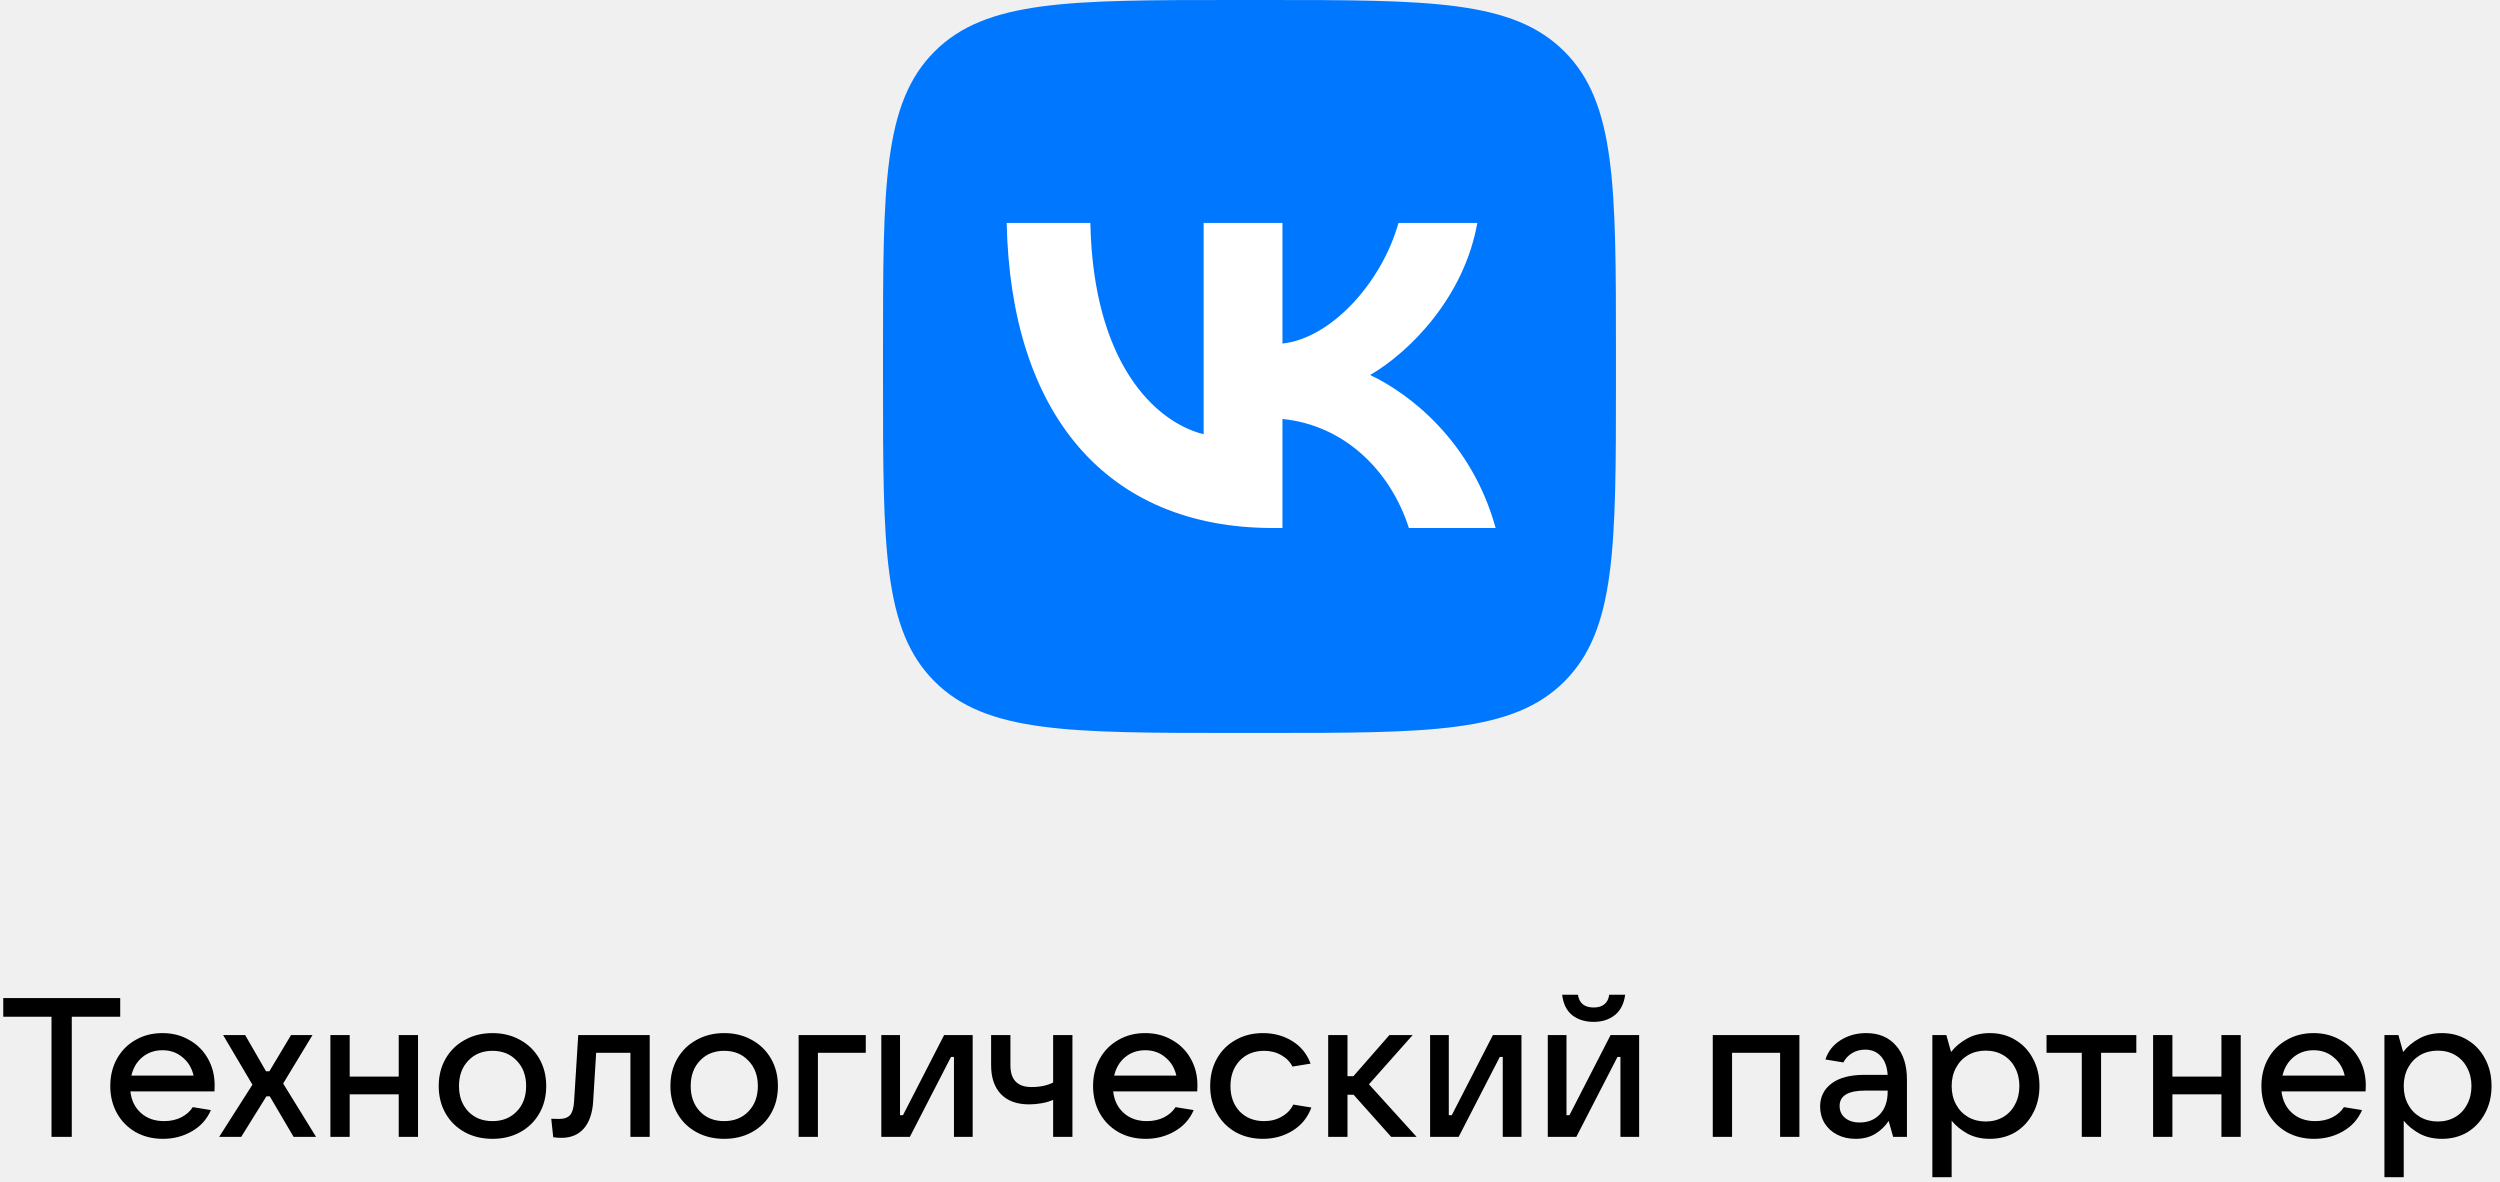
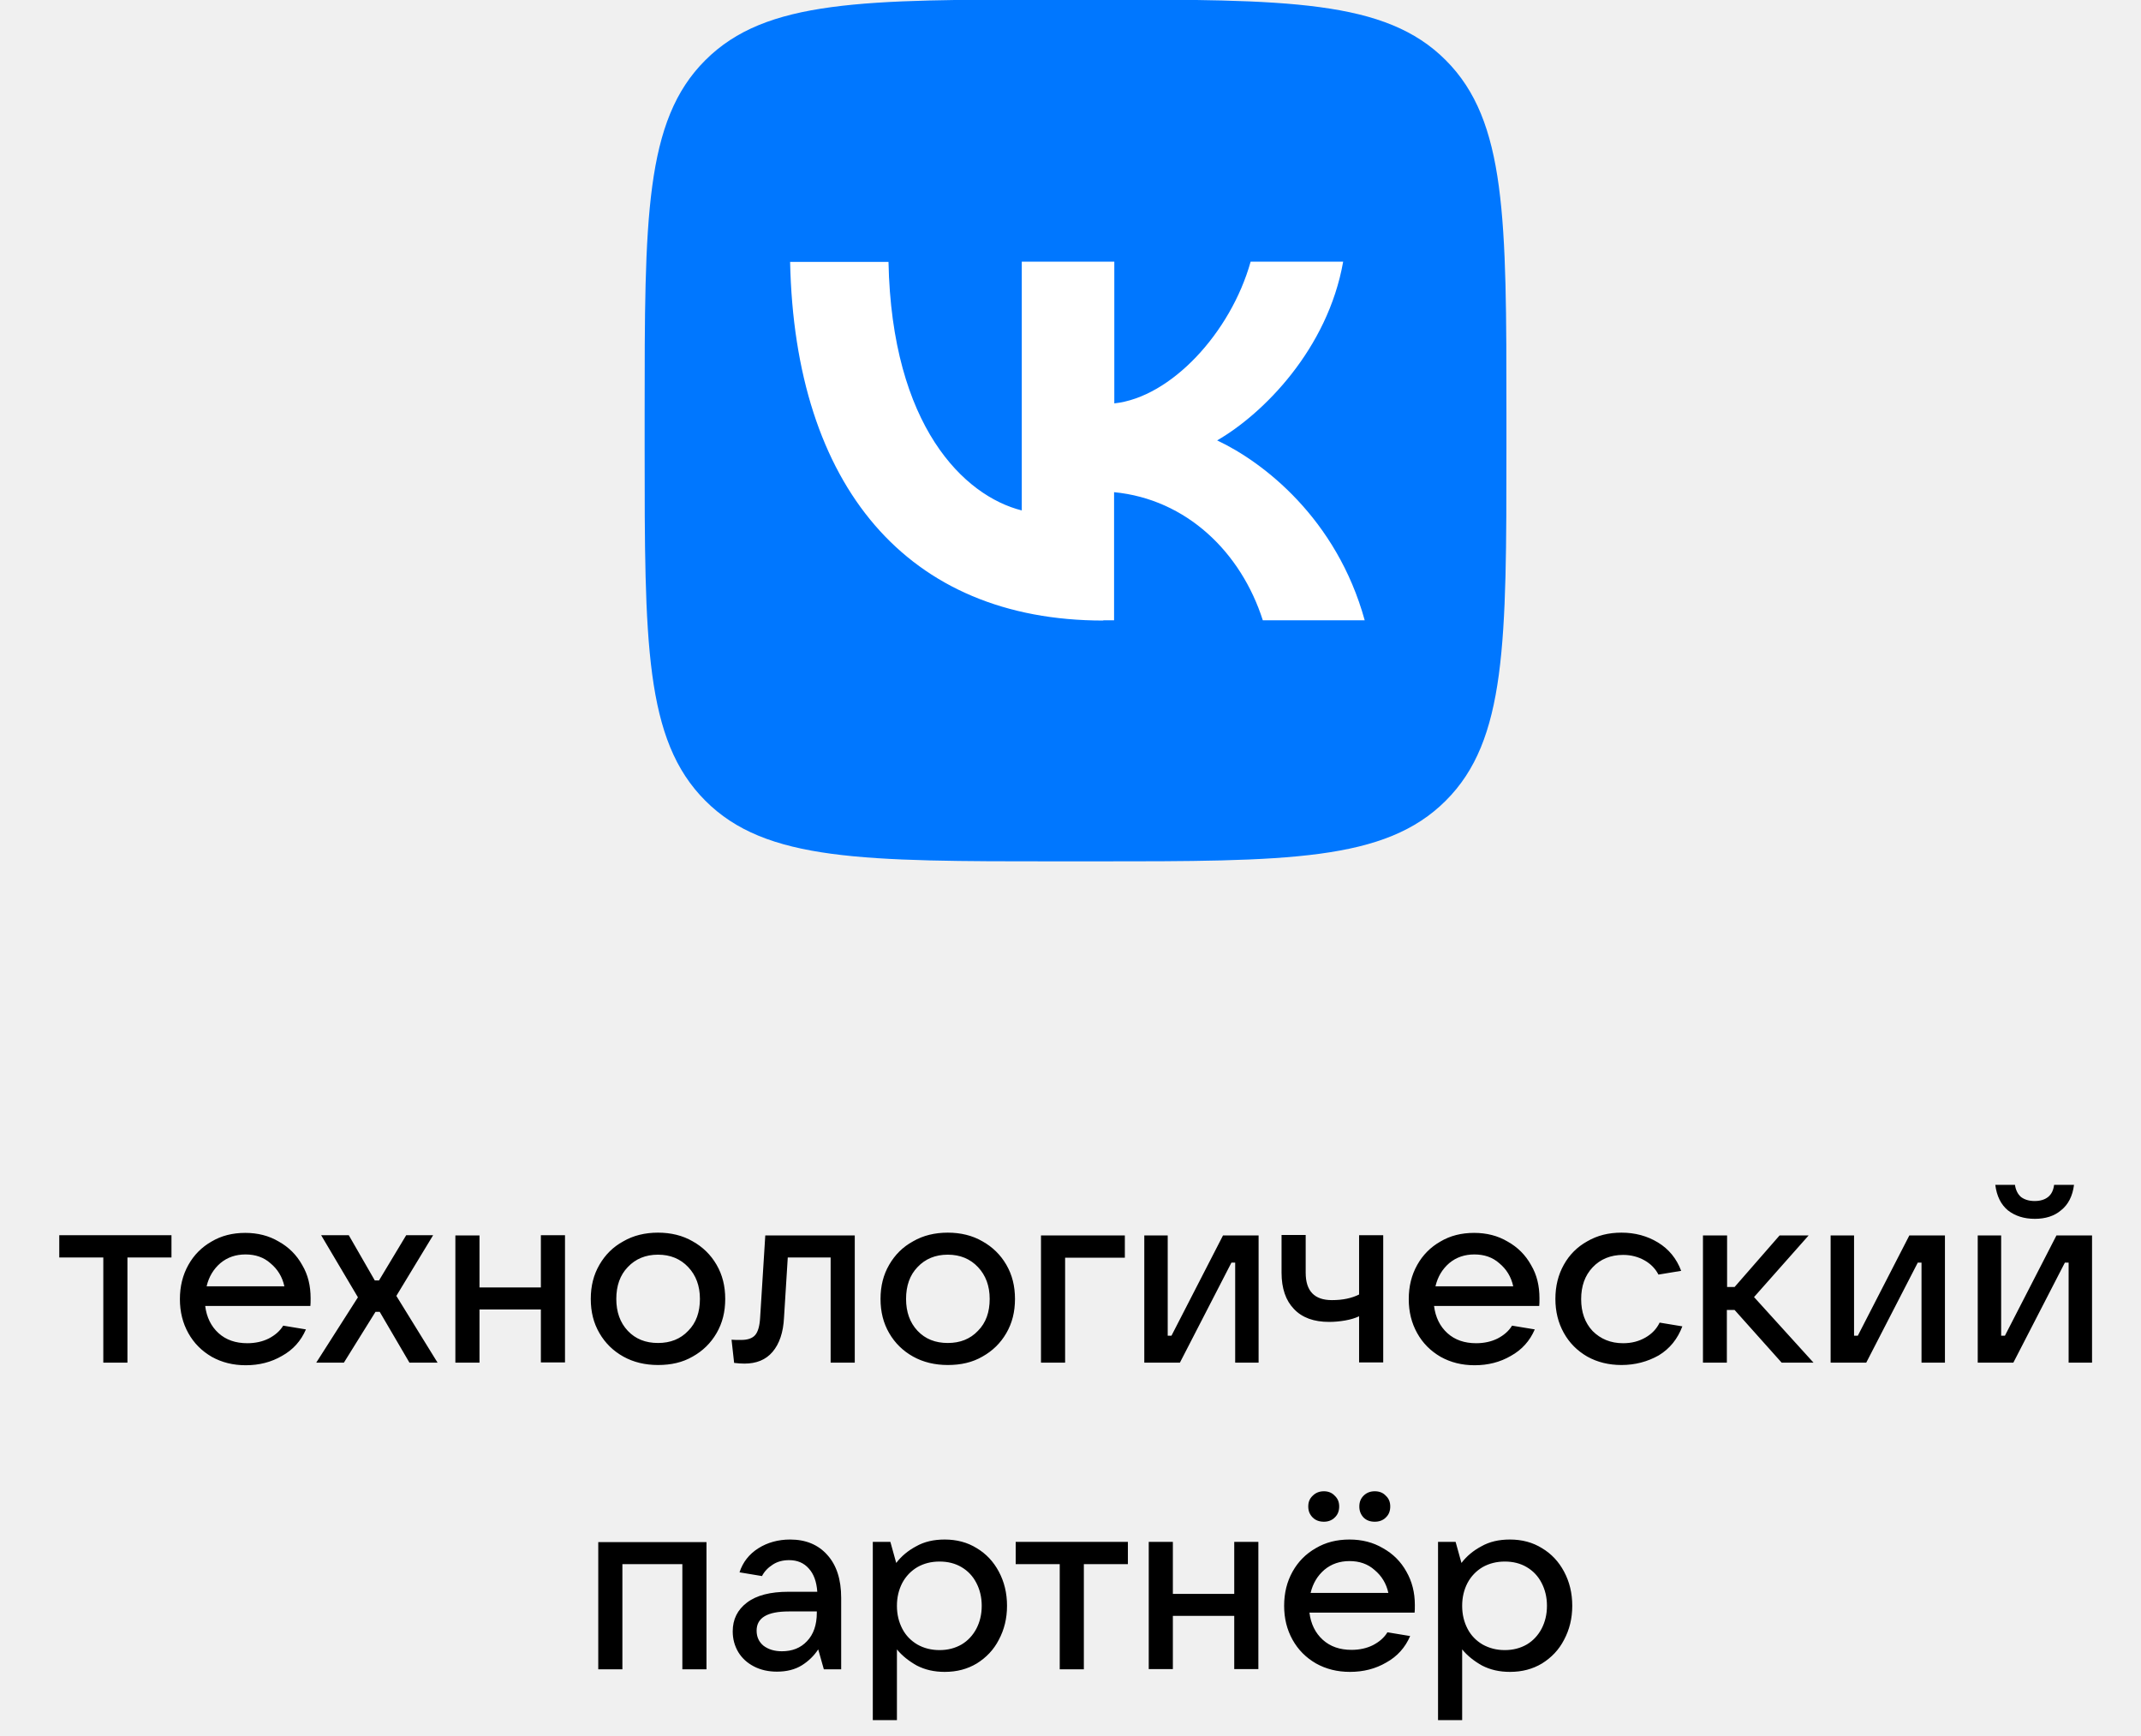
- <svg xmlns="http://www.w3.org/2000/svg" width="453" height="214" viewBox="0 0 453 214" fill="none">
-   <path d="M160 63.749C160 33.697 160 18.672 169.336 9.336C178.672 0 193.697 0 223.749 0H229.061C259.113 0 274.138 0 283.474 9.336C292.81 18.672 292.81 33.697 292.81 63.749V69.061C292.81 99.113 292.81 114.138 283.474 123.474C274.138 132.81 259.113 132.81 229.061 132.81H223.749C193.697 132.81 178.672 132.81 169.336 123.474C160 114.138 160 99.113 160 69.061V63.749Z" fill="#0077FF" />
-   <path d="M230.666 95.675C200.396 95.675 183.131 74.924 182.412 40.393H197.574C198.072 65.737 209.25 76.473 218.104 78.686V40.393H232.382V62.251C241.125 61.31 250.31 51.35 253.409 40.393H267.686C265.307 53.895 255.346 63.856 248.263 67.951C255.346 71.271 266.691 79.959 271.007 95.675H255.291C251.915 85.161 243.504 77.026 232.382 75.919V95.675H230.666Z" fill="white" />
-   <path d="M13.006 206H9.331V184.236H0.59V180.846H21.783V184.236H13.006V206ZM38.893 196.652C38.893 197.128 38.881 197.497 38.858 197.758H23.623C23.813 199.399 24.455 200.708 25.549 201.683C26.643 202.658 28.035 203.146 29.724 203.146C30.889 203.146 31.924 202.92 32.828 202.468C33.755 201.992 34.457 201.374 34.933 200.612L38.215 201.148C37.502 202.813 36.348 204.097 34.755 205.001C33.185 205.905 31.436 206.357 29.51 206.357C27.678 206.357 26.037 205.952 24.586 205.144C23.135 204.311 22.005 203.169 21.197 201.719C20.388 200.268 19.983 198.626 19.983 196.795C19.983 194.94 20.388 193.286 21.197 191.835C22.005 190.385 23.123 189.255 24.55 188.446C25.977 187.613 27.607 187.197 29.438 187.197C31.246 187.197 32.864 187.613 34.291 188.446C35.742 189.255 36.871 190.385 37.68 191.835C38.489 193.263 38.893 194.868 38.893 196.652ZM29.438 190.301C28.035 190.301 26.822 190.718 25.799 191.55C24.8 192.383 24.134 193.5 23.801 194.904H35.076C34.766 193.524 34.1 192.418 33.078 191.586C32.078 190.729 30.865 190.301 29.438 190.301ZM43.709 206H39.712L45.742 196.545L40.426 187.554H44.422L48.204 194.119H48.811L52.735 187.554H56.624L51.308 196.331L57.267 206H53.199L48.882 198.65H48.275L43.709 206ZM72.249 195.082V187.554H75.746V206H72.249V198.293H63.365V206H59.868V187.554H63.365V195.082H72.249ZM89.235 206.357C87.356 206.357 85.679 205.952 84.204 205.144C82.73 204.335 81.576 203.205 80.743 201.754C79.911 200.303 79.495 198.65 79.495 196.795C79.495 194.94 79.911 193.286 80.743 191.835C81.576 190.385 82.73 189.255 84.204 188.446C85.679 187.613 87.356 187.197 89.235 187.197C91.114 187.197 92.791 187.613 94.266 188.446C95.74 189.255 96.894 190.385 97.727 191.835C98.559 193.286 98.975 194.94 98.975 196.795C98.975 198.65 98.559 200.303 97.727 201.754C96.894 203.205 95.74 204.335 94.266 205.144C92.791 205.952 91.114 206.357 89.235 206.357ZM89.235 203.146C91.043 203.146 92.506 202.563 93.624 201.397C94.765 200.232 95.336 198.698 95.336 196.795C95.336 194.892 94.765 193.358 93.624 192.192C92.506 191.003 91.043 190.408 89.235 190.408C87.427 190.408 85.965 191.003 84.847 192.192C83.729 193.358 83.17 194.892 83.17 196.795C83.17 198.674 83.729 200.208 84.847 201.397C85.965 202.563 87.427 203.146 89.235 203.146ZM104.775 187.554H117.727V206H114.23V190.765H108.022L107.487 199.471C107.368 201.635 106.809 203.3 105.81 204.466C104.811 205.608 103.455 206.178 101.743 206.178C101.291 206.178 100.791 206.143 100.244 206.071L99.888 202.718C100.197 202.741 100.66 202.753 101.279 202.753C102.23 202.753 102.908 202.515 103.313 202.04C103.717 201.564 103.955 200.731 104.026 199.542L104.775 187.554ZM131.221 206.357C129.341 206.357 127.665 205.952 126.19 205.144C124.715 204.335 123.561 203.205 122.729 201.754C121.896 200.303 121.48 198.65 121.48 196.795C121.48 194.94 121.896 193.286 122.729 191.835C123.561 190.385 124.715 189.255 126.19 188.446C127.665 187.613 129.341 187.197 131.221 187.197C133.1 187.197 134.777 187.613 136.251 188.446C137.726 189.255 138.88 190.385 139.712 191.835C140.545 193.286 140.961 194.94 140.961 196.795C140.961 198.65 140.545 200.303 139.712 201.754C138.88 203.205 137.726 204.335 136.251 205.144C134.777 205.952 133.1 206.357 131.221 206.357ZM131.221 203.146C133.028 203.146 134.491 202.563 135.609 201.397C136.751 200.232 137.322 198.698 137.322 196.795C137.322 194.892 136.751 193.358 135.609 192.192C134.491 191.003 133.028 190.408 131.221 190.408C129.413 190.408 127.95 191.003 126.832 192.192C125.714 193.358 125.155 194.892 125.155 196.795C125.155 198.674 125.714 200.208 126.832 201.397C127.95 202.563 129.413 203.146 131.221 203.146ZM148.207 206H144.711V187.554H156.877V190.765H148.207V206ZM164.866 206H159.693V187.554H163.082V202.075H163.618L171.074 187.554H176.248V206H172.858V191.514H172.323L164.866 206ZM190.828 199.292C190.257 199.554 189.58 199.756 188.795 199.899C188.01 200.042 187.237 200.113 186.475 200.113C184.263 200.113 182.563 199.495 181.373 198.258C180.184 197.021 179.589 195.273 179.589 193.013V187.554H183.086V193.013C183.086 195.653 184.359 196.973 186.904 196.973C188.45 196.973 189.758 196.7 190.828 196.153V187.554H194.325V206H190.828V199.292ZM216.974 196.652C216.974 197.128 216.962 197.497 216.939 197.758H201.704C201.894 199.399 202.536 200.708 203.63 201.683C204.725 202.658 206.116 203.146 207.805 203.146C208.97 203.146 210.005 202.92 210.909 202.468C211.837 201.992 212.538 201.374 213.014 200.612L216.296 201.148C215.583 202.813 214.429 204.097 212.836 205.001C211.266 205.905 209.517 206.357 207.591 206.357C205.759 206.357 204.118 205.952 202.667 205.144C201.216 204.311 200.086 203.169 199.278 201.719C198.469 200.268 198.064 198.626 198.064 196.795C198.064 194.94 198.469 193.286 199.278 191.835C200.086 190.385 201.204 189.255 202.631 188.446C204.059 187.613 205.688 187.197 207.519 187.197C209.327 187.197 210.945 187.613 212.372 188.446C213.823 189.255 214.952 190.385 215.761 191.835C216.57 193.263 216.974 194.868 216.974 196.652ZM207.519 190.301C206.116 190.301 204.903 190.718 203.88 191.55C202.881 192.383 202.215 193.5 201.882 194.904H213.157C212.847 193.524 212.181 192.418 211.159 191.586C210.16 190.729 208.947 190.301 207.519 190.301ZM228.846 206.357C227.014 206.357 225.361 205.952 223.886 205.144C222.435 204.311 221.305 203.169 220.497 201.719C219.688 200.268 219.284 198.626 219.284 196.795C219.284 194.94 219.688 193.286 220.497 191.835C221.305 190.385 222.435 189.255 223.886 188.446C225.337 187.613 226.99 187.197 228.846 187.197C230.82 187.197 232.58 187.673 234.126 188.624C235.696 189.576 236.814 190.943 237.48 192.727L234.197 193.263C233.769 192.406 233.091 191.717 232.164 191.193C231.26 190.67 230.225 190.408 229.06 190.408C227.252 190.408 225.777 191.003 224.635 192.192C223.518 193.382 222.959 194.916 222.959 196.795C222.959 198.674 223.518 200.208 224.635 201.397C225.777 202.563 227.252 203.146 229.06 203.146C230.273 203.146 231.343 202.872 232.271 202.325C233.222 201.778 233.912 201.053 234.34 200.149L237.623 200.684C236.957 202.492 235.815 203.895 234.197 204.894C232.604 205.869 230.82 206.357 228.846 206.357ZM256.687 206H252.085L245.27 198.365H244.164V206H240.667V187.554H244.164V195.011H245.234L251.763 187.554H255.974L248.053 196.474L256.687 206ZM264.307 206H259.134V187.554H262.523V202.075H263.059L270.516 187.554H275.689V206H272.299V191.514H271.764L264.307 206ZM285.631 206H280.458V187.554H283.847V202.075H284.382L291.839 187.554H297.013V206H293.623V191.514H293.088L285.631 206ZM288.771 185.164C287.225 185.164 285.928 184.759 284.882 183.95C283.859 183.118 283.253 181.881 283.062 180.24H285.917C286.035 181.001 286.333 181.584 286.809 181.988C287.308 182.369 287.962 182.559 288.771 182.559C289.58 182.559 290.222 182.369 290.698 181.988C291.197 181.584 291.494 181.001 291.59 180.24H294.48C294.265 181.881 293.635 183.118 292.589 183.95C291.566 184.759 290.293 185.164 288.771 185.164ZM313.849 206H310.353V187.554H326.051V206H322.555V190.765H313.849V206ZM338.154 187.197C340.437 187.197 342.233 187.946 343.541 189.445C344.873 190.92 345.539 192.989 345.539 195.653V206H343.042L342.221 203.11C341.626 204.038 340.829 204.811 339.83 205.429C338.831 206.048 337.63 206.357 336.227 206.357C334.99 206.357 333.884 206.107 332.909 205.608C331.934 205.108 331.172 204.418 330.625 203.538C330.078 202.634 329.805 201.623 329.805 200.505C329.805 198.769 330.495 197.378 331.874 196.331C333.254 195.284 335.252 194.761 337.868 194.761H342.043C341.947 193.31 341.543 192.192 340.829 191.407C340.116 190.599 339.164 190.194 337.975 190.194C337.071 190.194 336.274 190.408 335.585 190.836C334.895 191.265 334.372 191.824 334.015 192.513L330.768 191.978C331.244 190.503 332.16 189.338 333.515 188.482C334.871 187.625 336.417 187.197 338.154 187.197ZM336.976 203.395C338.475 203.395 339.688 202.908 340.615 201.933C341.567 200.934 342.043 199.566 342.043 197.83V197.615H337.975C334.883 197.615 333.337 198.543 333.337 200.398C333.337 201.302 333.67 202.028 334.336 202.575C335.002 203.122 335.882 203.395 336.976 203.395ZM350.143 213.314V187.554H352.676L353.533 190.622C354.294 189.647 355.257 188.838 356.423 188.196C357.612 187.53 358.991 187.197 360.561 187.197C362.298 187.197 363.844 187.613 365.2 188.446C366.555 189.255 367.614 190.385 368.375 191.835C369.16 193.286 369.552 194.94 369.552 196.795C369.552 198.626 369.16 200.268 368.375 201.719C367.614 203.169 366.555 204.311 365.2 205.144C363.844 205.952 362.298 206.357 360.561 206.357C359.039 206.357 357.695 206.048 356.53 205.429C355.364 204.787 354.401 204.002 353.64 203.074V213.314H350.143ZM359.812 203.217C361.001 203.217 362.06 202.944 362.988 202.396C363.915 201.849 364.629 201.088 365.128 200.113C365.652 199.138 365.913 198.032 365.913 196.795C365.913 195.558 365.652 194.452 365.128 193.477C364.629 192.501 363.915 191.74 362.988 191.193C362.06 190.646 361.001 190.373 359.812 190.373C358.623 190.373 357.552 190.646 356.601 191.193C355.673 191.74 354.948 192.501 354.425 193.477C353.901 194.452 353.64 195.558 353.64 196.795C353.64 198.032 353.901 199.138 354.425 200.113C354.948 201.088 355.673 201.849 356.601 202.396C357.552 202.944 358.623 203.217 359.812 203.217ZM380.716 206H377.219V190.765H370.833V187.554H387.102V190.765H380.716V206ZM402.523 195.082V187.554H406.02V206H402.523V198.293H393.639V206H390.143V187.554H393.639V195.082H402.523ZM428.679 196.652C428.679 197.128 428.667 197.497 428.643 197.758H413.408C413.598 199.399 414.24 200.708 415.335 201.683C416.429 202.658 417.82 203.146 419.509 203.146C420.675 203.146 421.709 202.92 422.613 202.468C423.541 201.992 424.242 201.374 424.718 200.612L428.001 201.148C427.287 202.813 426.133 204.097 424.54 205.001C422.97 205.905 421.222 206.357 419.295 206.357C417.463 206.357 415.822 205.952 414.371 205.144C412.92 204.311 411.791 203.169 410.982 201.719C410.173 200.268 409.769 198.626 409.769 196.795C409.769 194.94 410.173 193.286 410.982 191.835C411.791 190.385 412.908 189.255 414.336 188.446C415.763 187.613 417.392 187.197 419.224 187.197C421.031 187.197 422.649 187.613 424.076 188.446C425.527 189.255 426.657 190.385 427.465 191.835C428.274 193.263 428.679 194.868 428.679 196.652ZM419.224 190.301C417.82 190.301 416.607 190.718 415.584 191.55C414.585 192.383 413.919 193.5 413.586 194.904H424.861C424.552 193.524 423.886 192.418 422.863 191.586C421.864 190.729 420.651 190.301 419.224 190.301ZM432.058 213.314V187.554H434.592L435.448 190.622C436.209 189.647 437.172 188.838 438.338 188.196C439.527 187.53 440.907 187.197 442.477 187.197C444.213 187.197 445.759 187.613 447.115 188.446C448.471 189.255 449.529 190.385 450.29 191.835C451.075 193.286 451.468 194.94 451.468 196.795C451.468 198.626 451.075 200.268 450.29 201.719C449.529 203.169 448.471 204.311 447.115 205.144C445.759 205.952 444.213 206.357 442.477 206.357C440.954 206.357 439.61 206.048 438.445 205.429C437.279 204.787 436.316 204.002 435.555 203.074V213.314H432.058ZM441.727 203.217C442.917 203.217 443.975 202.944 444.903 202.396C445.83 201.849 446.544 201.088 447.043 200.113C447.567 199.138 447.828 198.032 447.828 196.795C447.828 195.558 447.567 194.452 447.043 193.477C446.544 192.501 445.83 191.74 444.903 191.193C443.975 190.646 442.917 190.373 441.727 190.373C440.538 190.373 439.468 190.646 438.516 191.193C437.589 191.74 436.863 192.501 436.34 193.477C435.816 194.452 435.555 195.558 435.555 196.795C435.555 198.032 435.816 199.138 436.34 200.113C436.863 201.088 437.589 201.849 438.516 202.396C439.468 202.944 440.538 203.217 441.727 203.217Z" fill="black" />
+ <svg xmlns="http://www.w3.org/2000/svg" width="914" height="741" viewBox="0 0 914 741" fill="none">
+   <g clip-path="url(#clip0_896_45)">
+     <path d="M275.199 176.4C275.199 93.2 275.199 51.5 301.099 25.7C326.999 -0.2 368.599 -0.2 451.799 -0.2H466.499C549.699 -0.2 591.399 -0.2 617.199 25.7C643.099 51.6 643.099 93.2 643.099 176.4V191.1C643.099 274.3 643.099 316 617.199 341.8C591.299 367.7 549.699 367.7 466.499 367.7H451.799C368.599 367.7 326.899 367.7 301.099 341.8C275.199 315.9 275.199 274.3 275.199 191.1V176.4Z" fill="#0077FF" />
+     <path d="M471.001 264.9C387.201 264.9 339.301 207.4 337.301 111.8H379.301C380.701 182 411.601 211.7 436.201 217.9V111.7H475.701V172.2C499.901 169.6 525.401 142 533.901 111.7H573.401C566.801 149.1 539.201 176.7 519.601 188C539.201 197.2 570.601 221.3 582.601 264.8H539.101C529.801 235.7 506.501 213.1 475.601 210.1V264.8H471.001V264.9Z" fill="white" />
+     <path d="M54.401 581.7H44.101V536.8H25.301V527.3H73.201V536.8H54.401V581.7ZM132.601 554.2C132.601 555.6 132.601 556.7 132.501 557.5H87.601C88.201 562.3 90.101 566.2 93.301 569.1C96.501 572 100.601 573.4 105.601 573.4C109.001 573.4 112.101 572.7 114.701 571.4C117.401 570 119.501 568.2 120.901 565.9L130.601 567.5C128.501 572.4 125.101 576.2 120.401 578.8C115.801 581.5 110.601 582.8 104.901 582.8C99.501 582.8 94.701 581.6 90.401 579.2C86.101 576.7 82.801 573.4 80.401 569.1C78.001 564.8 76.801 560 76.801 554.6C76.801 549.1 78.001 544.3 80.401 540C82.801 535.7 86.101 532.4 90.301 530C94.501 527.5 99.301 526.3 104.701 526.3C110.001 526.3 114.801 527.5 119.001 530C123.301 532.4 126.601 535.7 129.001 540C131.501 544.2 132.601 548.9 132.601 554.2ZM104.801 535.5C100.701 535.5 97.101 536.7 94.101 539.2C91.201 541.7 89.201 544.9 88.201 549.1H121.401C120.501 545 118.501 541.8 115.501 539.3C112.601 536.7 109.001 535.5 104.801 535.5ZM146.801 581.7H135.001L152.801 553.8L137.101 527.3H148.901L160.001 546.6H161.801L173.401 527.3H184.901L169.201 553.2L186.801 581.7H174.801L162.101 560H160.301L146.801 581.7ZM230.901 549.5V527.3H241.201V581.6H230.901V559H204.701V581.7H194.401V527.4H204.701V549.6H230.901V549.5ZM280.901 582.7C275.401 582.7 270.401 581.5 266.101 579.1C261.801 576.7 258.401 573.4 255.901 569.1C253.401 564.8 252.201 560 252.201 554.5C252.201 549 253.401 544.2 255.901 539.9C258.401 535.6 261.701 532.3 266.101 529.9C270.401 527.4 275.401 526.2 280.901 526.2C286.401 526.2 291.401 527.4 295.701 529.9C300.001 532.3 303.401 535.6 305.901 539.9C308.401 544.2 309.601 549 309.601 554.5C309.601 560 308.401 564.8 305.901 569.1C303.401 573.4 300.001 576.7 295.701 579.1C291.401 581.6 286.501 582.7 280.901 582.7ZM280.901 573.3C286.201 573.3 290.501 571.6 293.801 568.1C297.201 564.7 298.801 560.1 298.801 554.5C298.801 548.9 297.101 544.4 293.801 540.9C290.501 537.4 286.201 535.6 280.901 535.6C275.601 535.6 271.301 537.4 268.001 540.9C264.701 544.3 263.101 548.9 263.101 554.5C263.101 560 264.701 564.6 268.001 568.1C271.301 571.6 275.601 573.3 280.901 573.3ZM326.701 527.4H364.901V581.7H354.601V536.8H336.301L334.701 562.4C334.401 568.8 332.701 573.7 329.801 577.1C326.901 580.5 322.901 582.1 317.801 582.1C316.501 582.1 315.001 582 313.401 581.8L312.301 571.9C313.201 572 314.601 572 316.401 572C319.201 572 321.201 571.3 322.401 569.9C323.601 568.5 324.301 566 324.501 562.5L326.701 527.4ZM404.601 582.7C399.101 582.7 394.101 581.5 389.801 579.1C385.501 576.7 382.101 573.4 379.601 569.1C377.101 564.8 375.901 560 375.901 554.5C375.901 549 377.101 544.2 379.601 539.9C382.101 535.6 385.401 532.3 389.801 529.9C394.101 527.4 399.101 526.2 404.601 526.2C410.101 526.2 415.101 527.4 419.401 529.9C423.701 532.3 427.101 535.6 429.601 539.9C432.101 544.2 433.301 549 433.301 554.5C433.301 560 432.101 564.8 429.601 569.1C427.101 573.4 423.701 576.7 419.401 579.1C415.101 581.6 410.201 582.7 404.601 582.7ZM404.601 573.3C409.901 573.3 414.201 571.6 417.501 568.1C420.901 564.7 422.501 560.1 422.501 554.5C422.501 548.9 420.801 544.4 417.501 540.9C414.201 537.4 409.901 535.6 404.601 535.6C399.301 535.6 395.001 537.4 391.701 540.9C388.401 544.3 386.801 548.9 386.801 554.5C386.801 560 388.401 564.6 391.701 568.1C395.001 571.6 399.301 573.3 404.601 573.3ZM454.701 581.7H444.401V527.4H480.201V536.9H454.701V581.7ZM503.701 581.7H488.501V527.4H498.501V570.2H500.101L522.101 527.4H537.301V581.7H527.301V539H525.701L503.701 581.7ZM580.201 561.9C578.501 562.7 576.501 563.3 574.201 563.7C571.901 564.1 569.601 564.3 567.401 564.3C560.901 564.3 555.901 562.5 552.401 558.8C548.901 555.2 547.101 550 547.101 543.3V527.2H557.401V543.3C557.401 551.1 561.101 555 568.601 555C573.201 555 577.001 554.2 580.201 552.6V527.3H590.501V581.6H580.201V561.9ZM657.201 554.2C657.201 555.6 657.201 556.7 657.101 557.5H612.201C612.801 562.3 614.701 566.2 617.901 569.1C621.101 572 625.201 573.4 630.201 573.4C633.601 573.4 636.701 572.7 639.301 571.4C642.001 570 644.101 568.2 645.501 565.9L655.201 567.5C653.101 572.4 649.701 576.2 645.001 578.8C640.401 581.5 635.201 582.8 629.501 582.8C624.101 582.8 619.301 581.6 615.001 579.2C610.701 576.7 607.401 573.4 605.001 569.1C602.601 564.8 601.401 560 601.401 554.6C601.401 549.1 602.601 544.3 605.001 540C607.401 535.7 610.701 532.4 614.901 530C619.101 527.5 623.901 526.3 629.301 526.3C634.601 526.3 639.401 527.5 643.601 530C647.901 532.4 651.201 535.7 653.601 540C656.101 544.2 657.201 548.9 657.201 554.2ZM629.401 535.5C625.301 535.5 621.701 536.7 618.701 539.2C615.801 541.7 613.801 544.9 612.801 549.1H646.001C645.101 545 643.101 541.8 640.101 539.3C637.201 536.7 633.601 535.5 629.401 535.5ZM692.201 582.7C686.801 582.7 681.901 581.5 677.601 579.1C673.301 576.6 670.001 573.3 667.601 569C665.201 564.7 664.001 559.9 664.001 554.5C664.001 549 665.201 544.2 667.601 539.9C670.001 535.6 673.301 532.3 677.601 529.9C681.901 527.4 686.701 526.2 692.201 526.2C698.001 526.2 703.201 527.6 707.801 530.4C712.401 533.2 715.701 537.2 717.701 542.5L708.001 544.1C706.701 541.6 704.701 539.5 702.001 538C699.301 536.5 696.301 535.7 692.901 535.7C687.601 535.7 683.201 537.5 679.901 541C676.601 544.5 675.001 549 675.001 554.6C675.001 560.1 676.601 564.7 679.901 568.2C683.301 571.6 687.601 573.4 692.901 573.4C696.501 573.4 699.601 572.6 702.401 571C705.201 569.4 707.201 567.3 708.501 564.6L718.201 566.2C716.201 571.5 712.901 575.7 708.101 578.6C703.301 581.3 698.001 582.7 692.201 582.7ZM774.201 581.7H760.601L740.501 559.2H737.201V581.7H727.001V527.4H737.301V549.4H740.501L759.701 527.4H772.101L748.801 553.7L774.201 581.7ZM796.701 581.7H781.501V527.4H791.501V570.2H793.101L815.101 527.4H830.301V581.7H820.301V539H818.701L796.701 581.7ZM859.501 581.7H844.301V527.4H854.301V570.2H855.901L877.901 527.4H893.101V581.7H883.101V539H881.501L859.501 581.7ZM868.701 520.3C864.101 520.3 860.301 519.1 857.201 516.7C854.201 514.2 852.401 510.6 851.801 505.8H860.201C860.501 508 861.401 509.8 862.801 511C864.301 512.1 866.201 512.7 868.601 512.7C871.001 512.7 872.901 512.1 874.301 511C875.801 509.8 876.601 508.1 876.901 505.8H885.401C884.801 510.6 882.901 514.3 879.801 516.7C877.001 519.1 873.201 520.3 868.701 520.3ZM265.701 712.6H255.401V658.3H301.601V712.6H291.301V667.7H265.701V712.6ZM337.301 657.2C344.001 657.2 349.301 659.4 353.201 663.8C357.101 668.1 359.101 674.2 359.101 682.1V712.6H351.701L349.301 704.1C347.501 706.8 345.201 709.1 342.301 710.9C339.401 712.7 335.801 713.6 331.701 713.6C328.101 713.6 324.801 712.9 321.901 711.4C319.001 709.9 316.801 707.9 315.201 705.3C313.601 702.6 312.801 699.7 312.801 696.4C312.801 691.3 314.801 687.2 318.901 684.1C323.001 681 328.901 679.5 336.601 679.5H348.901C348.601 675.2 347.401 671.9 345.301 669.6C343.201 667.2 340.401 666 336.901 666C334.201 666 331.901 666.6 329.901 667.9C327.901 669.2 326.301 670.8 325.301 672.8L315.701 671.2C317.101 666.9 319.801 663.4 323.801 660.9C327.601 658.5 332.201 657.2 337.301 657.2ZM333.801 704.9C338.201 704.9 341.801 703.5 344.501 700.6C347.301 697.7 348.701 693.6 348.701 688.5V687.9H336.701C327.601 687.9 323.001 690.6 323.001 696.1C323.001 698.8 324.001 700.9 325.901 702.5C328.001 704.1 330.601 704.9 333.801 704.9ZM372.601 734.1V658.2H380.101L382.601 667.2C384.801 664.3 387.701 661.9 391.101 660.1C394.601 658.1 398.701 657.2 403.301 657.2C408.401 657.2 413.001 658.4 417.001 660.9C421.001 663.3 424.101 666.6 426.401 670.9C428.701 675.2 429.901 680 429.901 685.5C429.901 690.9 428.701 695.7 426.401 700C424.201 704.3 421.001 707.6 417.001 710.1C413.001 712.5 408.501 713.7 403.301 713.7C398.801 713.7 394.901 712.8 391.401 711C388.001 709.1 385.101 706.8 382.901 704.1V734.3H372.601V734.1ZM401.101 704.4C404.601 704.4 407.701 703.6 410.501 702C413.201 700.4 415.301 698.1 416.801 695.3C418.301 692.4 419.101 689.2 419.101 685.5C419.101 681.8 418.301 678.6 416.801 675.7C415.301 672.8 413.201 670.6 410.501 669C407.801 667.4 404.701 666.6 401.101 666.6C397.501 666.6 394.401 667.4 391.601 669C388.901 670.6 386.701 672.9 385.201 675.7C383.701 678.6 382.901 681.8 382.901 685.5C382.901 689.2 383.701 692.4 385.201 695.3C386.701 698.2 388.901 700.4 391.601 702C394.401 703.6 397.601 704.4 401.101 704.4ZM462.701 712.6H452.401V667.7H433.601V658.2H481.501V667.7H462.701V712.6ZM526.901 680.4V658.2H537.201V712.5H526.901V689.8H500.701V712.5H490.401V658.2H500.701V680.4H526.901ZM604.001 685.1C604.001 686.5 604.001 687.6 603.901 688.4H559.001C559.601 693.2 561.501 697.1 564.701 700C567.901 702.9 572.001 704.3 577.001 704.3C580.401 704.3 583.501 703.6 586.101 702.3C588.801 700.9 590.901 699.1 592.301 696.8L602.001 698.4C599.901 703.3 596.501 707.1 591.801 709.7C587.201 712.4 582.001 713.7 576.301 713.7C570.901 713.7 566.101 712.5 561.801 710.1C557.501 707.6 554.201 704.3 551.801 700C549.401 695.7 548.201 690.9 548.201 685.5C548.201 680 549.401 675.2 551.801 670.9C554.201 666.6 557.501 663.3 561.701 660.9C565.901 658.4 570.701 657.2 576.101 657.2C581.401 657.2 586.201 658.4 590.401 660.9C594.701 663.3 598.001 666.6 600.401 670.9C602.801 675.1 604.001 679.8 604.001 685.1ZM576.101 666.4C572.001 666.4 568.401 667.6 565.401 670.1C562.501 672.6 560.501 675.8 559.501 680H592.701C591.801 675.9 589.801 672.7 586.801 670.2C583.901 667.6 580.301 666.4 576.101 666.4ZM565.201 649.6C563.201 649.6 561.601 649 560.401 647.8C559.101 646.5 558.501 645 558.501 643.1C558.501 641.2 559.101 639.7 560.401 638.5C561.701 637.2 563.301 636.6 565.201 636.6C567.001 636.6 568.601 637.2 569.801 638.5C571.101 639.7 571.701 641.2 571.701 643.1C571.701 645 571.101 646.6 569.801 647.8C568.601 649 567.001 649.6 565.201 649.6ZM586.901 649.6C584.901 649.6 583.301 649 582.101 647.8C580.901 646.5 580.301 645 580.301 643.1C580.301 641.2 580.901 639.7 582.101 638.5C583.401 637.2 585.001 636.6 586.901 636.6C588.801 636.6 590.401 637.2 591.601 638.5C592.901 639.7 593.501 641.2 593.501 643.1C593.501 645 592.901 646.6 591.601 647.8C590.401 649 588.801 649.6 586.901 649.6ZM613.901 734.1V658.2H621.401L623.901 667.2C626.101 664.3 629.001 661.9 632.401 660.1C635.901 658.1 640.001 657.2 644.601 657.2C649.701 657.2 654.301 658.4 658.301 660.9C662.301 663.3 665.401 666.6 667.701 670.9C670.001 675.2 671.201 680 671.201 685.5C671.201 690.9 670.001 695.7 667.701 700C665.501 704.3 662.301 707.6 658.301 710.1C654.301 712.5 649.801 713.7 644.601 713.7C640.101 713.7 636.201 712.8 632.701 711C629.301 709.1 626.401 706.8 624.201 704.1V734.3H613.901V734.1ZM642.401 704.4C645.901 704.4 649.001 703.6 651.801 702C654.501 700.4 656.601 698.1 658.101 695.3C659.601 692.4 660.401 689.2 660.401 685.5C660.401 681.8 659.601 678.6 658.101 675.7C656.601 672.8 654.501 670.6 651.801 669C649.101 667.4 646.001 666.6 642.401 666.6C638.901 666.6 635.701 667.4 632.901 669C630.201 670.6 628.001 672.9 626.501 675.7C625.001 678.6 624.201 681.8 624.201 685.5C624.201 689.2 625.001 692.4 626.501 695.3C628.001 698.2 630.201 700.4 632.901 702C635.801 703.6 638.901 704.4 642.401 704.4Z" fill="black" />
+   </g>
+   <defs>
+     <clipPath id="clip0_896_45">
+       <rect width="914" height="741" fill="white" />
+     </clipPath>
+   </defs>
</svg>
